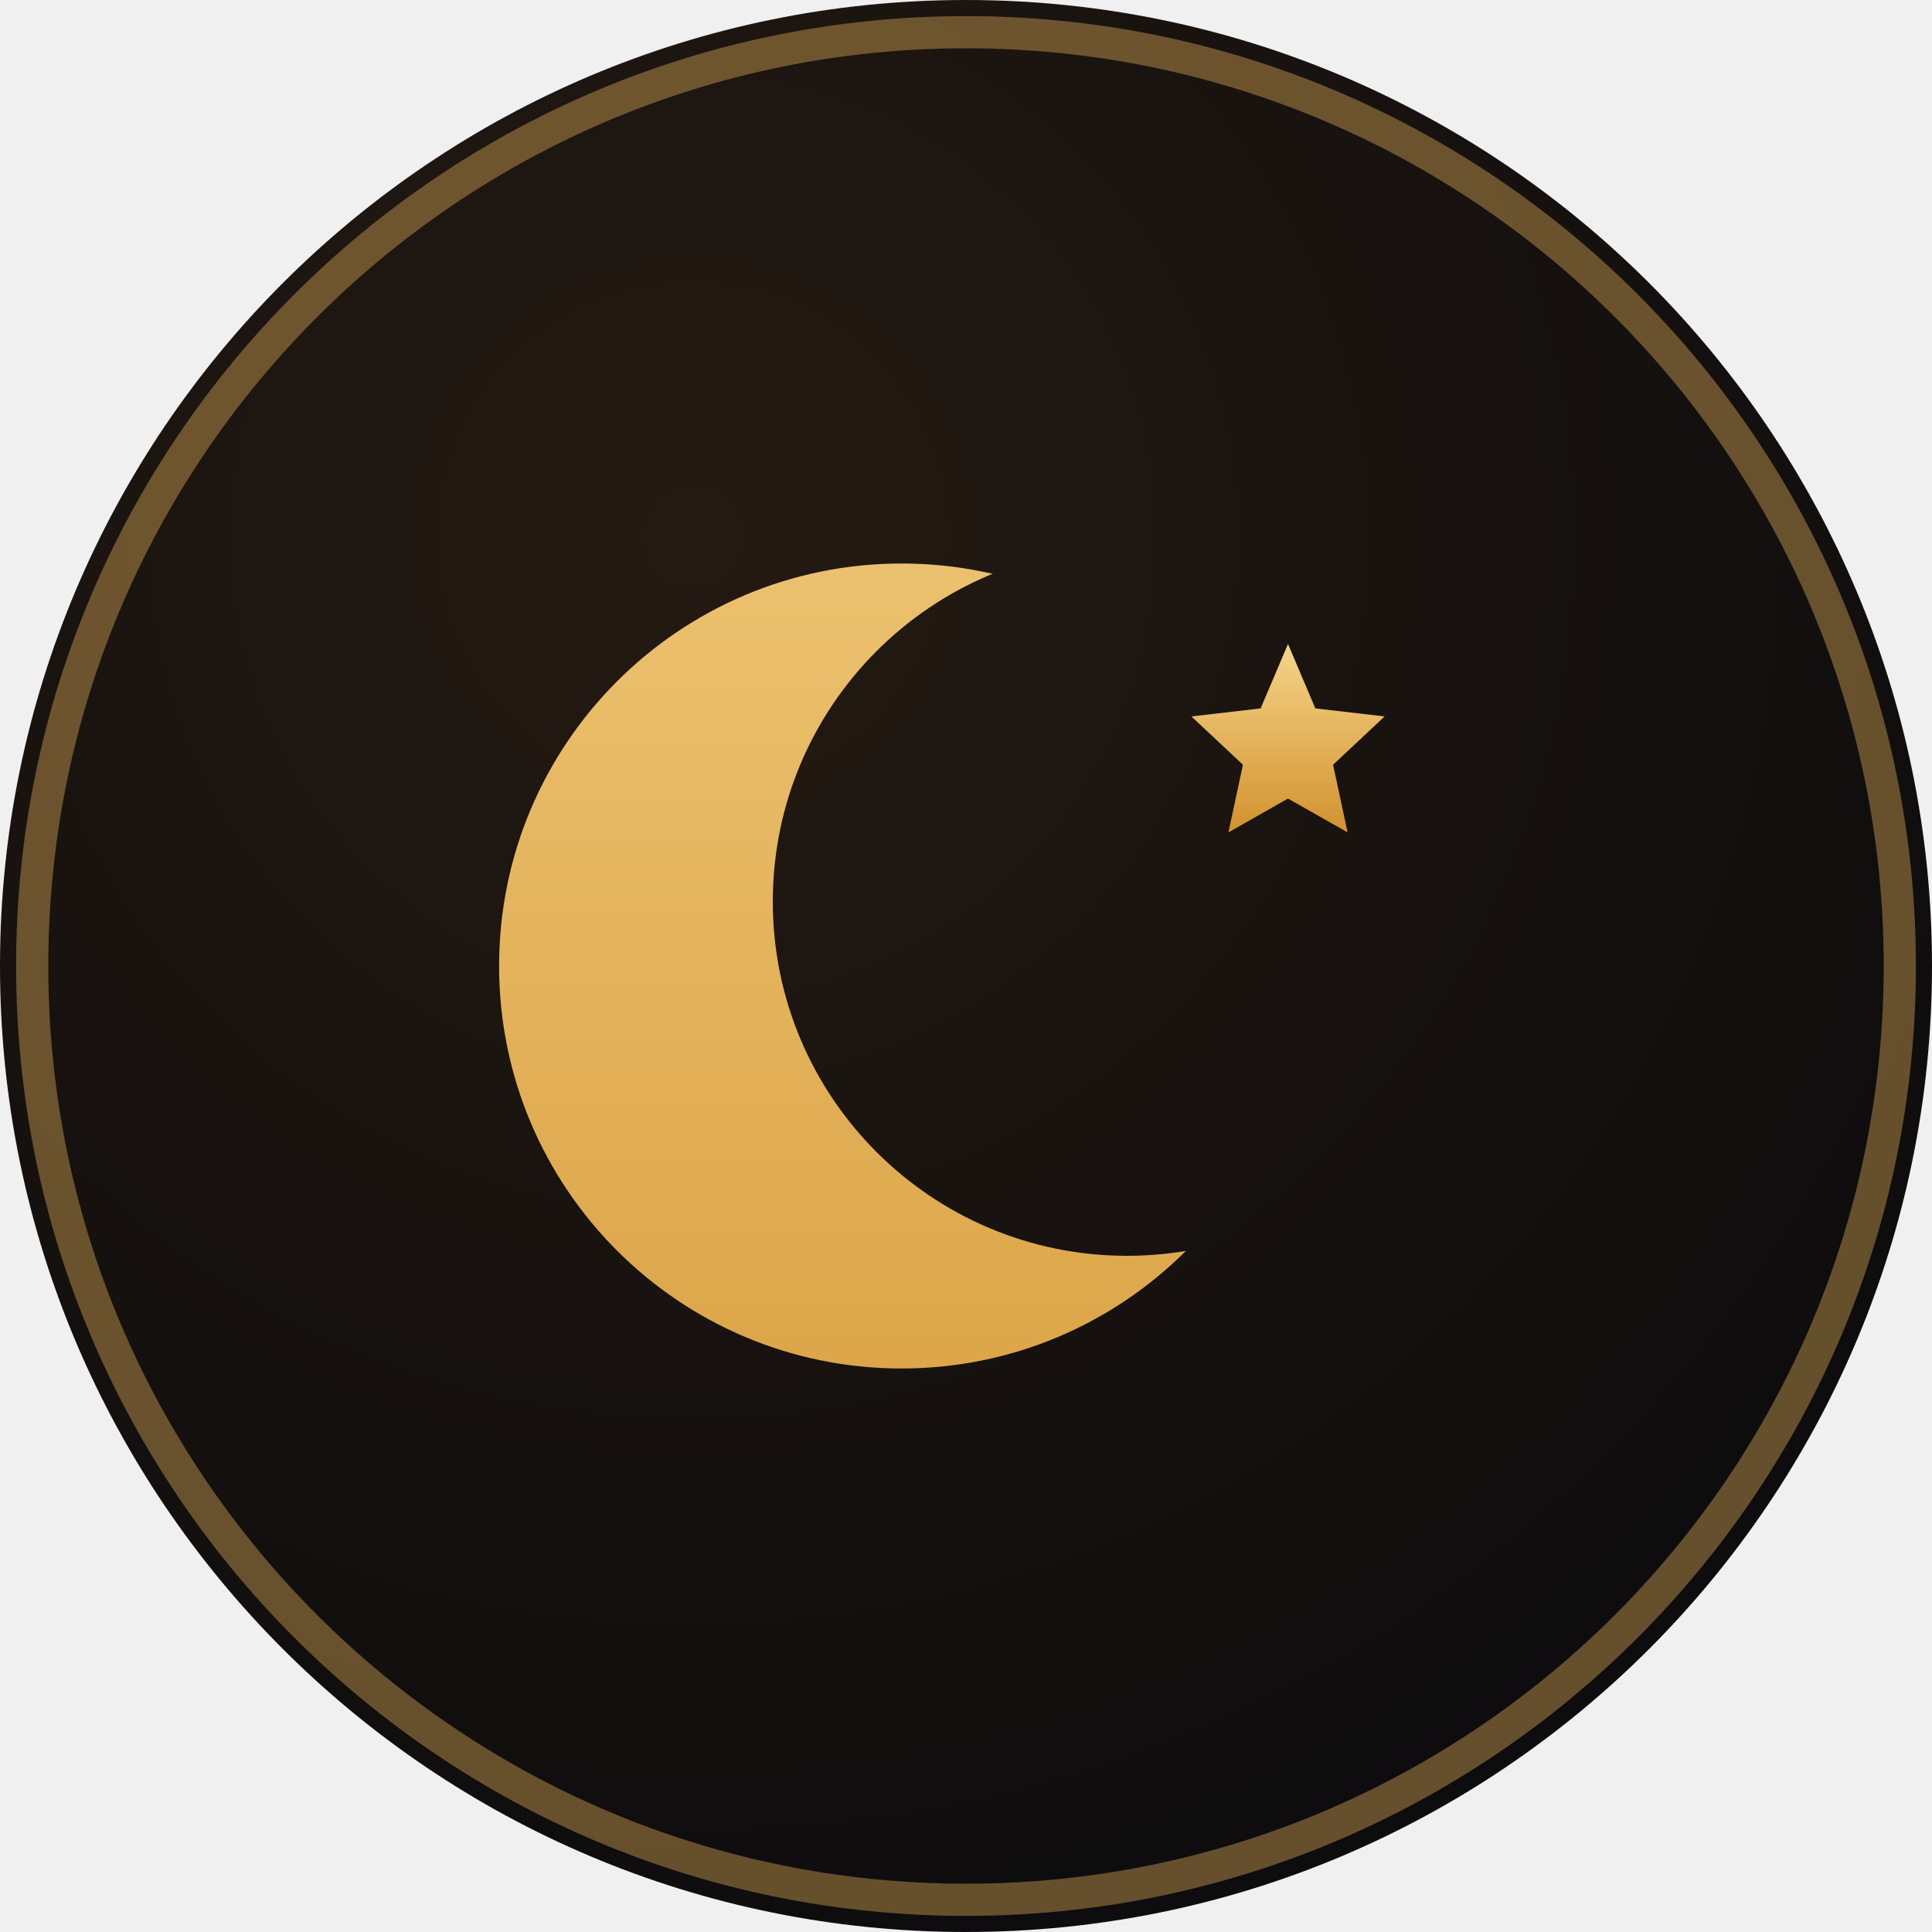
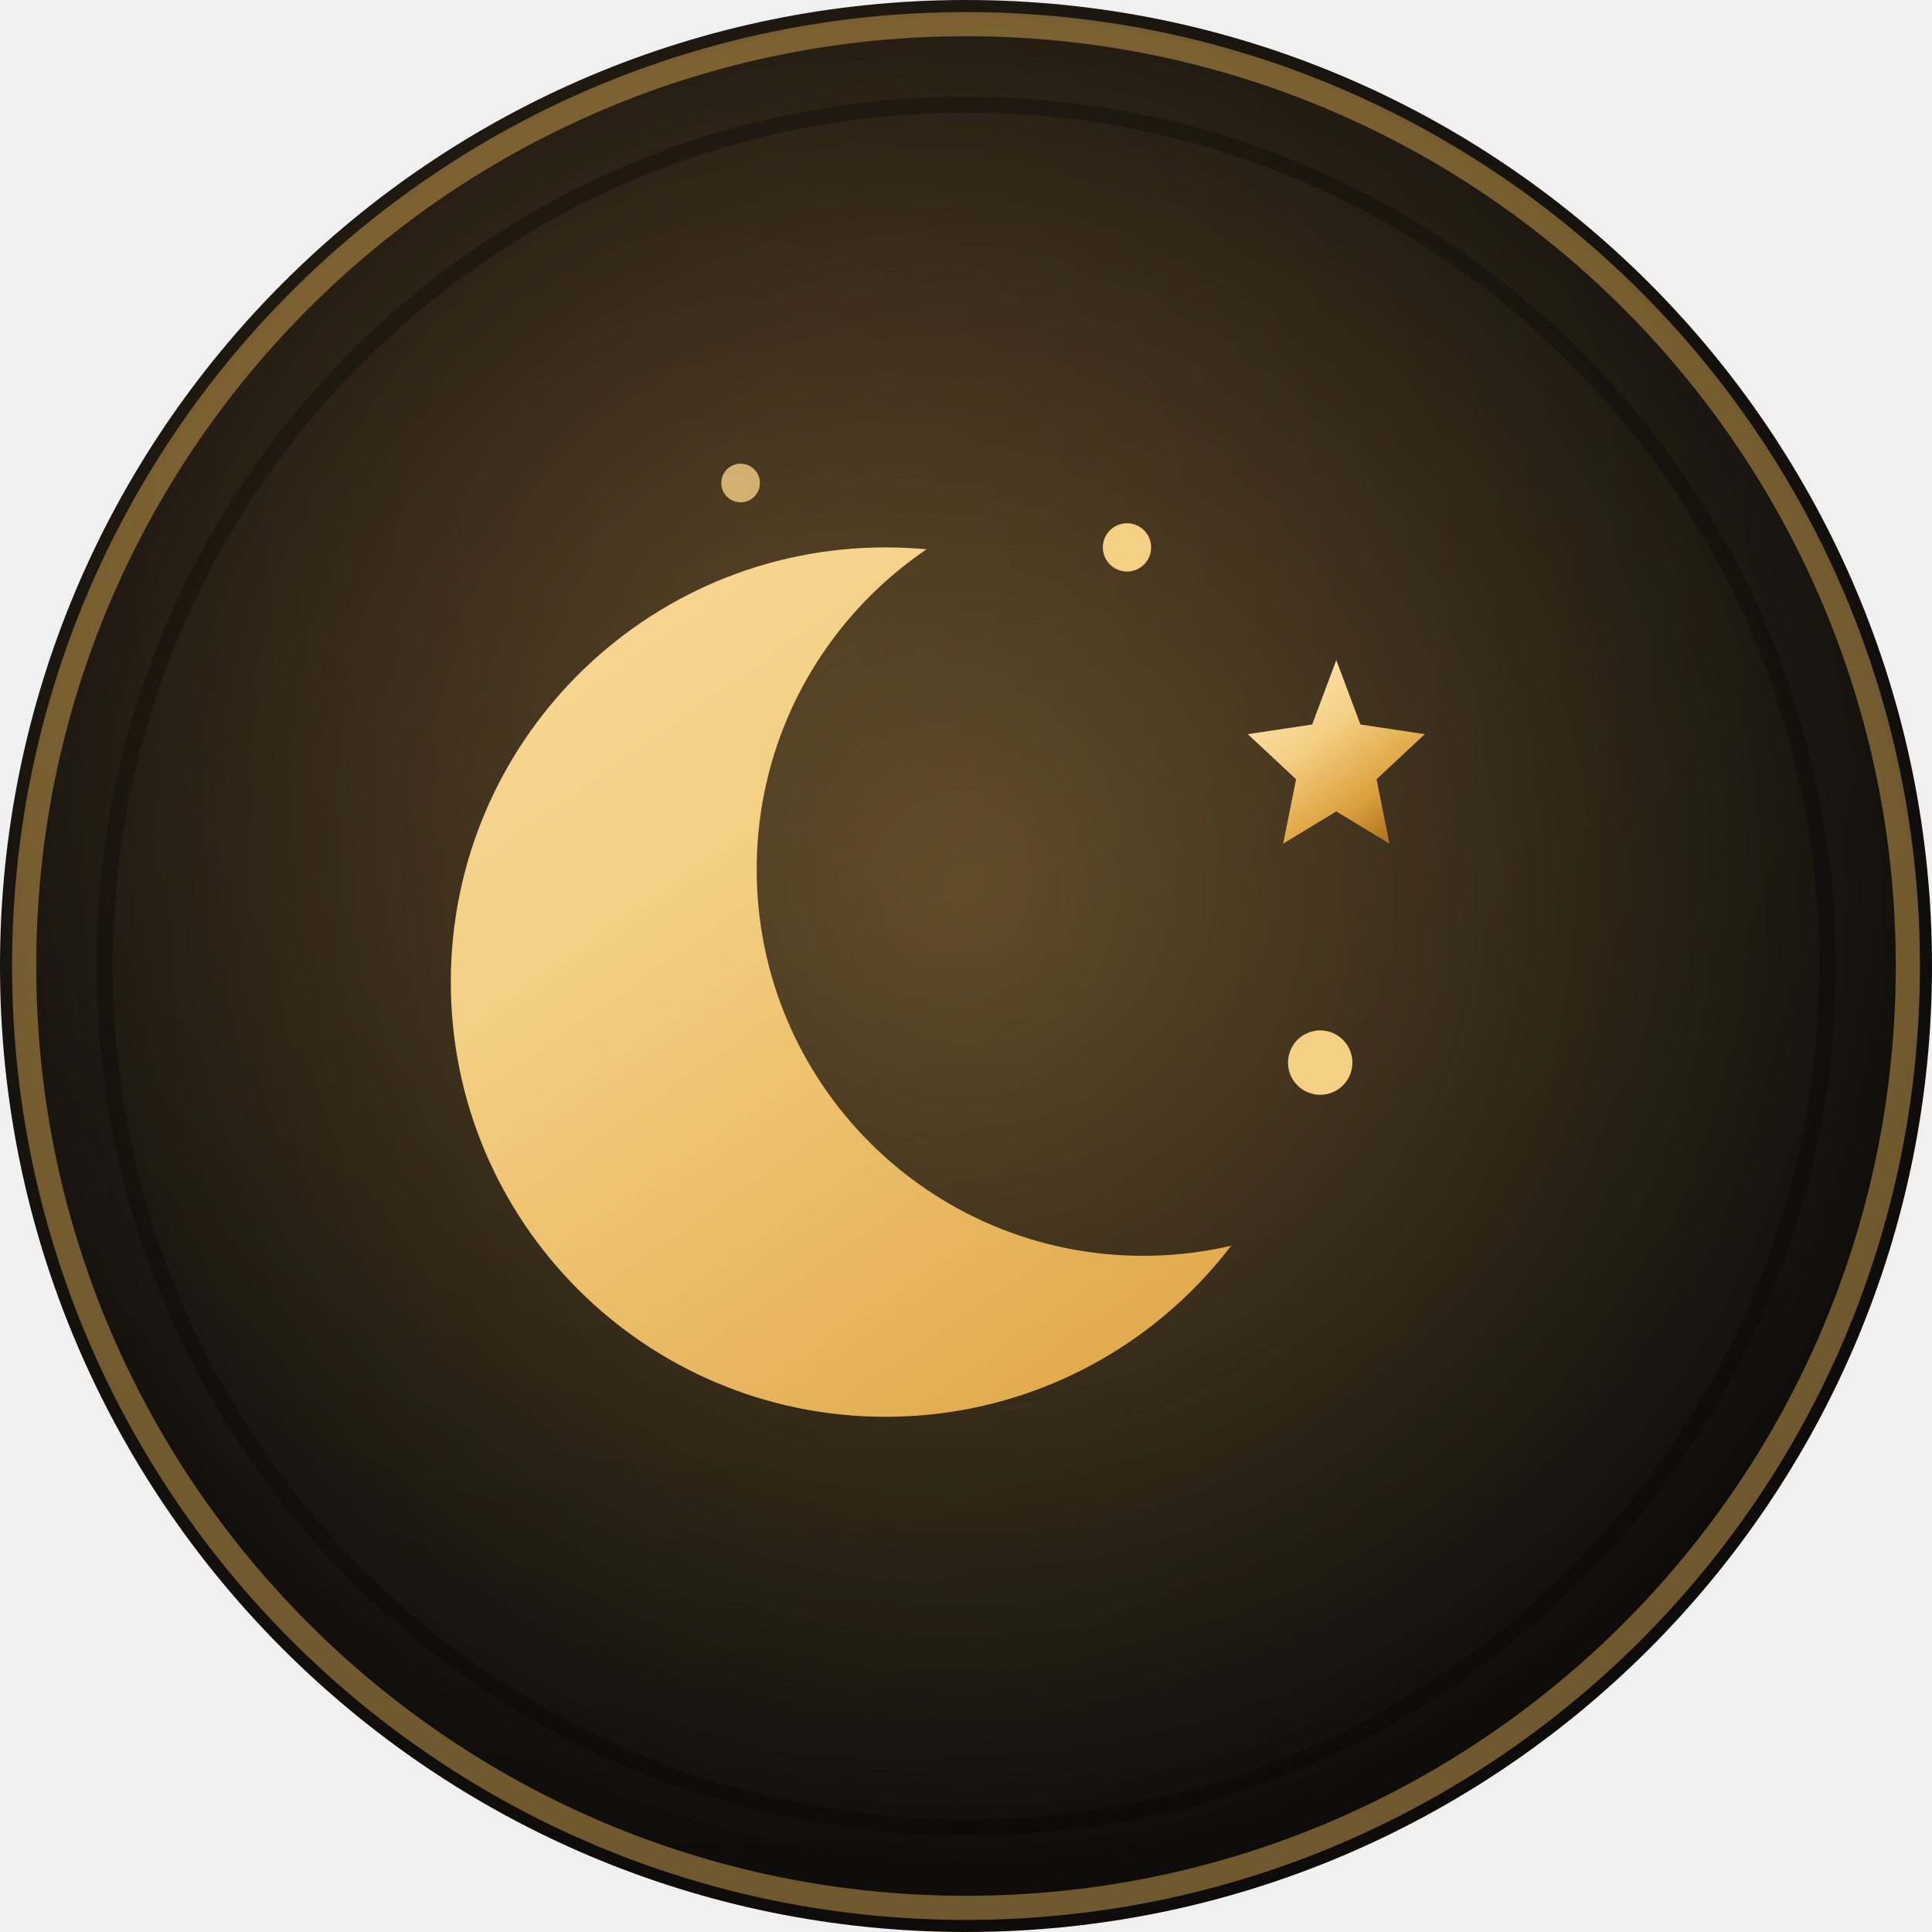
<svg xmlns="http://www.w3.org/2000/svg" viewBox="0 0 120 120" width="120" height="120">
  <defs>
-     <radialGradient id="bg" cx="36%" cy="28%" r="85%">
-       <stop offset="0" stop-color="#241a12" />
-       <stop offset="1" stop-color="#0a0a0d" />
+     <radialGradient id="bg" cx="38%" cy="30%" r="92%">
+       <stop offset="0" stop-color="#2c2116" />
+       <stop offset="0.55" stop-color="#14110d" />
+       <stop offset="1" stop-color="#070708" />
    </radialGradient>
-     <linearGradient id="g" x1="0" y1="0" x2="0" y2="1">
-       <stop offset="0" stop-color="#f6d489" />
-       <stop offset="1" stop-color="#d2922f" />
+     <linearGradient id="gold" x1="0.15" y1="0" x2="0.85" y2="1">
+       <stop offset="0" stop-color="#ffe9b8" />
+       <stop offset="0.4" stop-color="#f4cf84" />
+       <stop offset="0.75" stop-color="#dca03c" />
+       <stop offset="1" stop-color="#a9691d" />
    </linearGradient>
+     <radialGradient id="halo" cx="50%" cy="46%" r="52%">
+       <stop offset="0" stop-color="#e8b45a" stop-opacity="0.32" />
+       <stop offset="1" stop-color="#e8b45a" stop-opacity="0" />
+     </radialGradient>
    <mask id="crescent">
      <rect width="120" height="120" fill="black" />
-       <circle cx="56" cy="60" r="25" fill="white" />
-       <circle cx="70" cy="56" r="22" fill="black" />
+       <circle cx="55" cy="61" r="27" fill="white" />
+       <circle cx="71" cy="54" r="24" fill="black" />
    </mask>
  </defs>
  <circle cx="60" cy="60" r="60" fill="url(#bg)" />
-   <circle cx="60" cy="60" r="58" fill="none" stroke="#e8b45a" stroke-opacity="0.4" stroke-width="2" />
-   <rect width="120" height="120" fill="url(#g)" mask="url(#crescent)" />
-   <path fill="url(#g)" d="M80 40 l1.7 4 4.3 .5 -3.2 3 .9 4.2 -3.7 -2.1 -3.7 2.1 .9 -4.2 -3.2 -3 4.3 -.5 z" />
+   <circle cx="60" cy="60" r="59" fill="url(#halo)" />
+   <circle cx="60" cy="60" r="58.5" fill="none" stroke="#e8b45a" stroke-opacity="0.45" stroke-width="1.5" />
+   <circle cx="60" cy="60" r="53.5" fill="none" stroke="#000" stroke-opacity="0.28" stroke-width="1" />
+   <rect width="120" height="120" fill="url(#gold)" mask="url(#crescent)" />
+   <path fill="url(#gold)" d="M83 41 l1.5 4 4 .6 -3 2.8 .8 4 -3.3 -2 -3.3 2 .8 -4 -3 -2.8 4 -.6 z" />
+   <circle cx="82" cy="66" r="2" fill="#f4cf84" />
+   <circle cx="70" cy="34" r="1.5" fill="#f4cf84" />
+   <circle cx="46" cy="30" r="1.2" fill="#f4cf84" fill-opacity="0.8" />
</svg>
